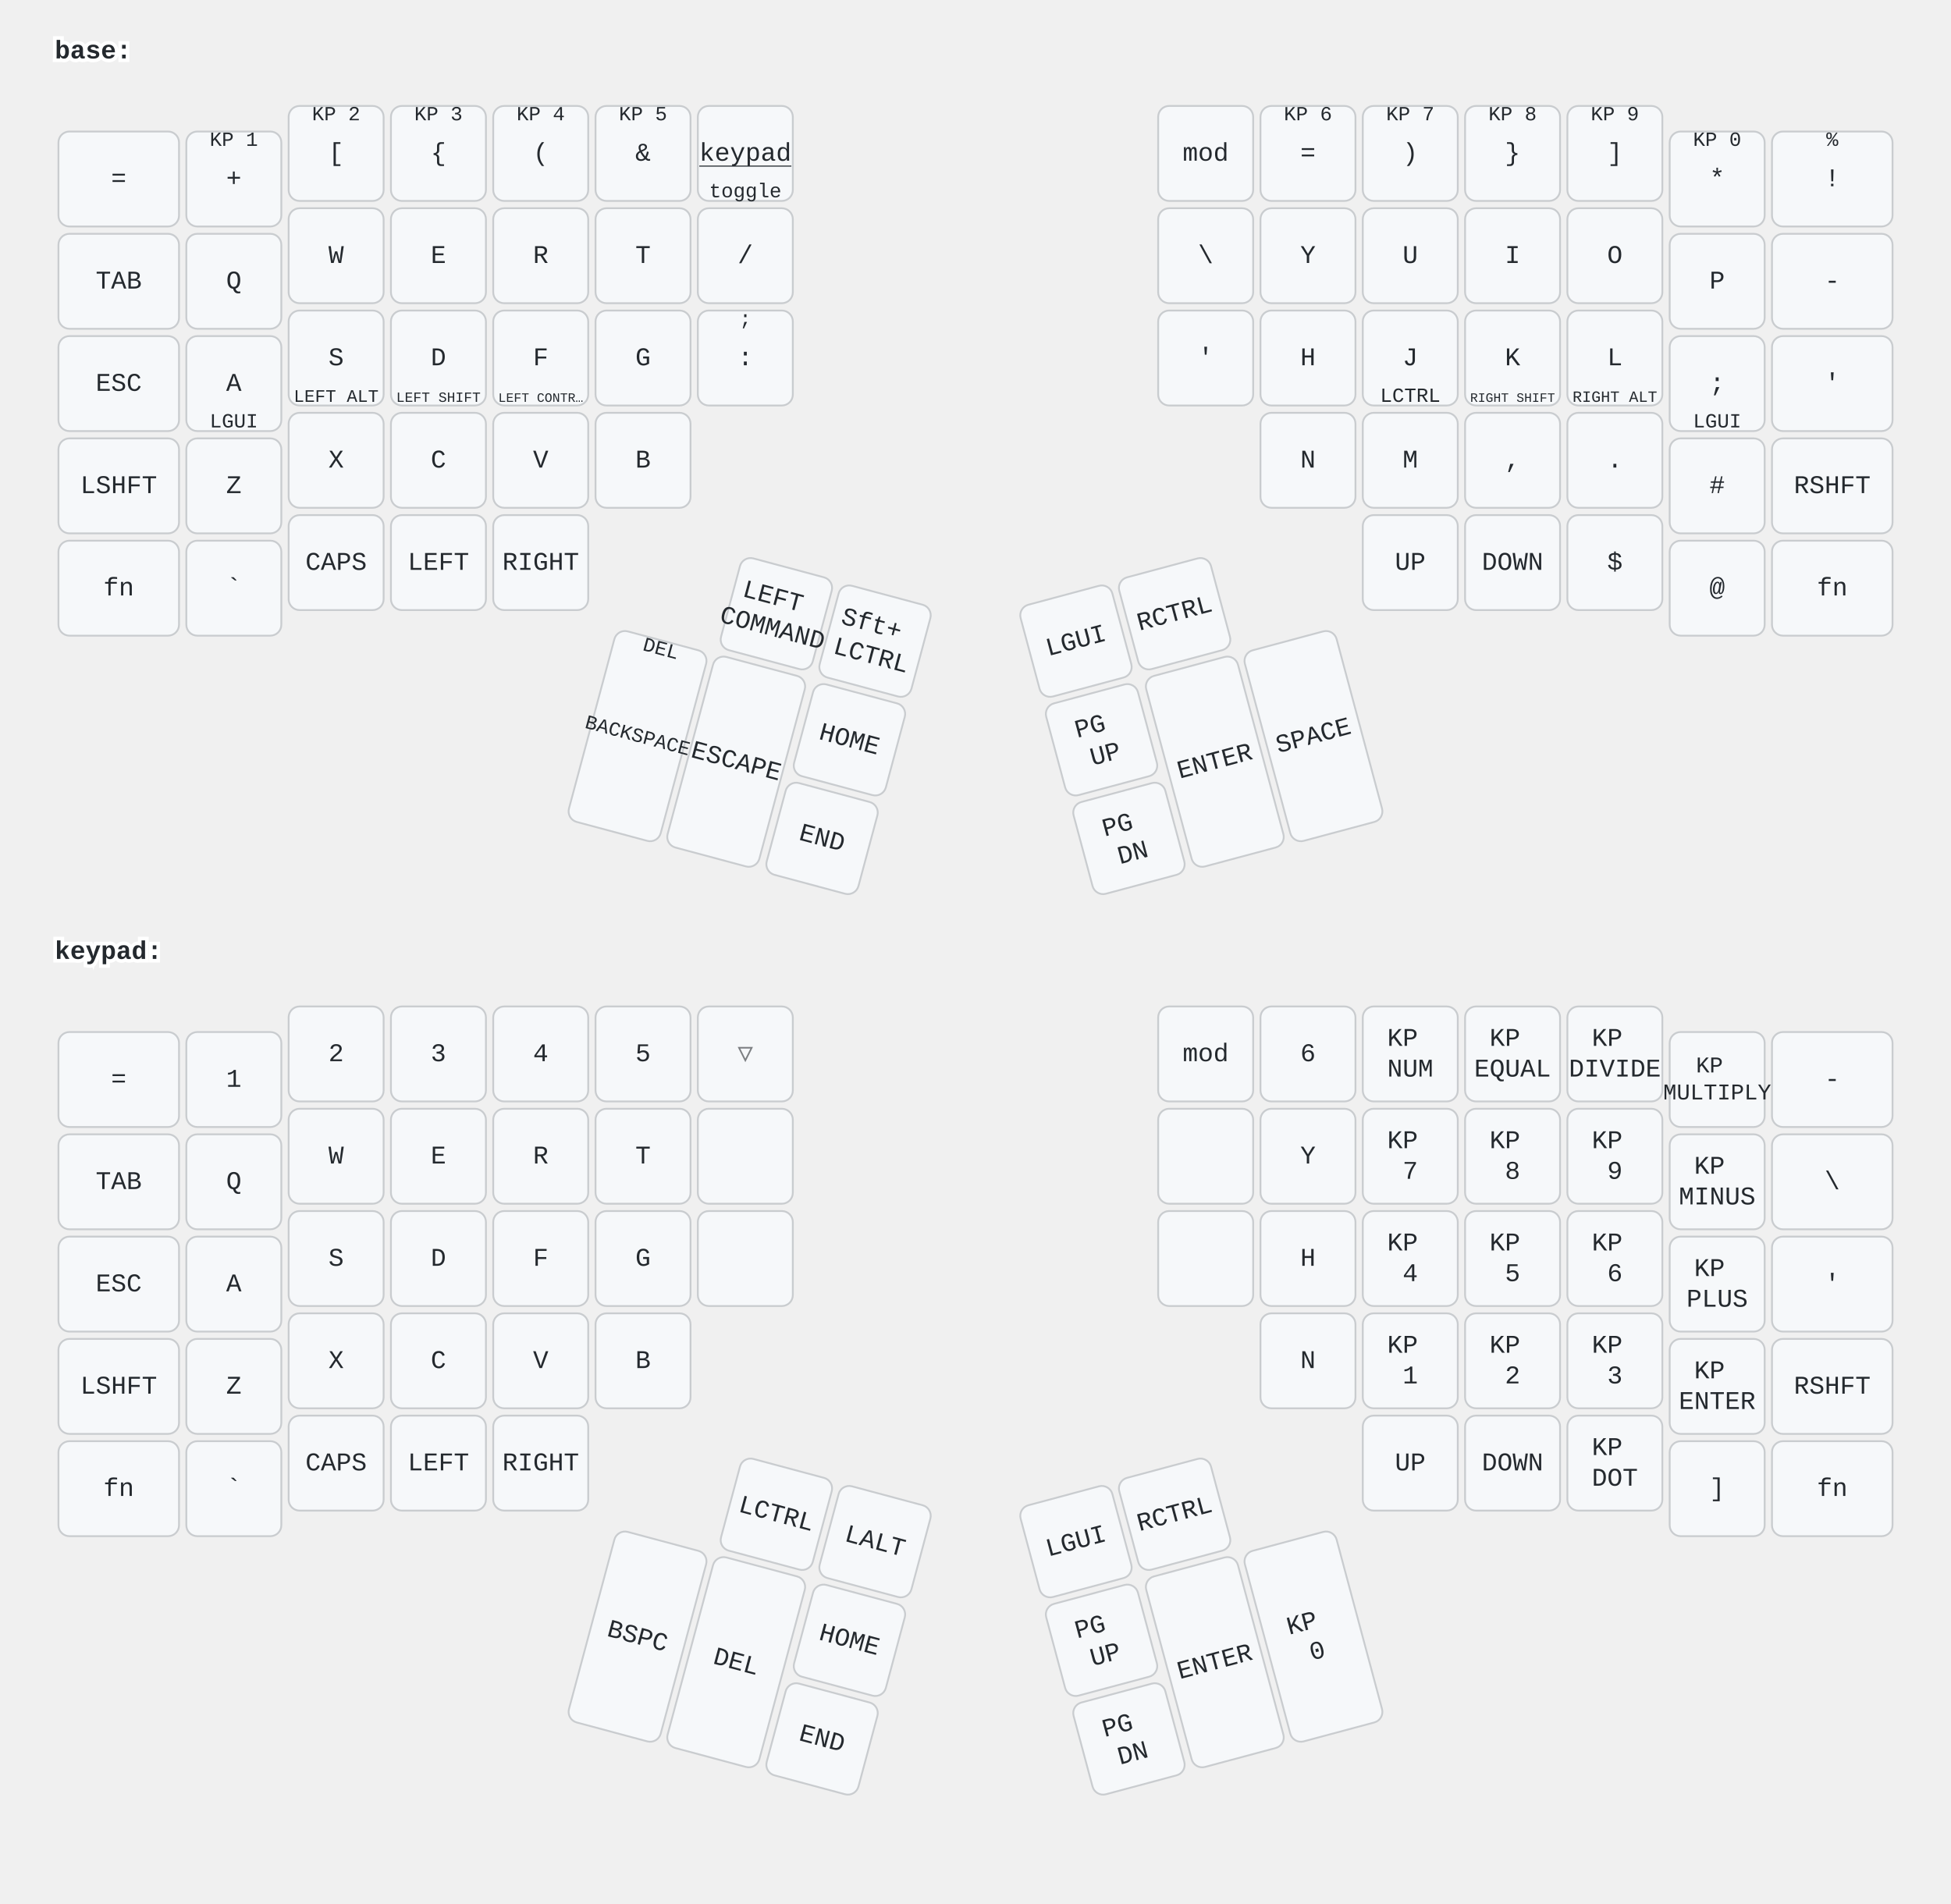
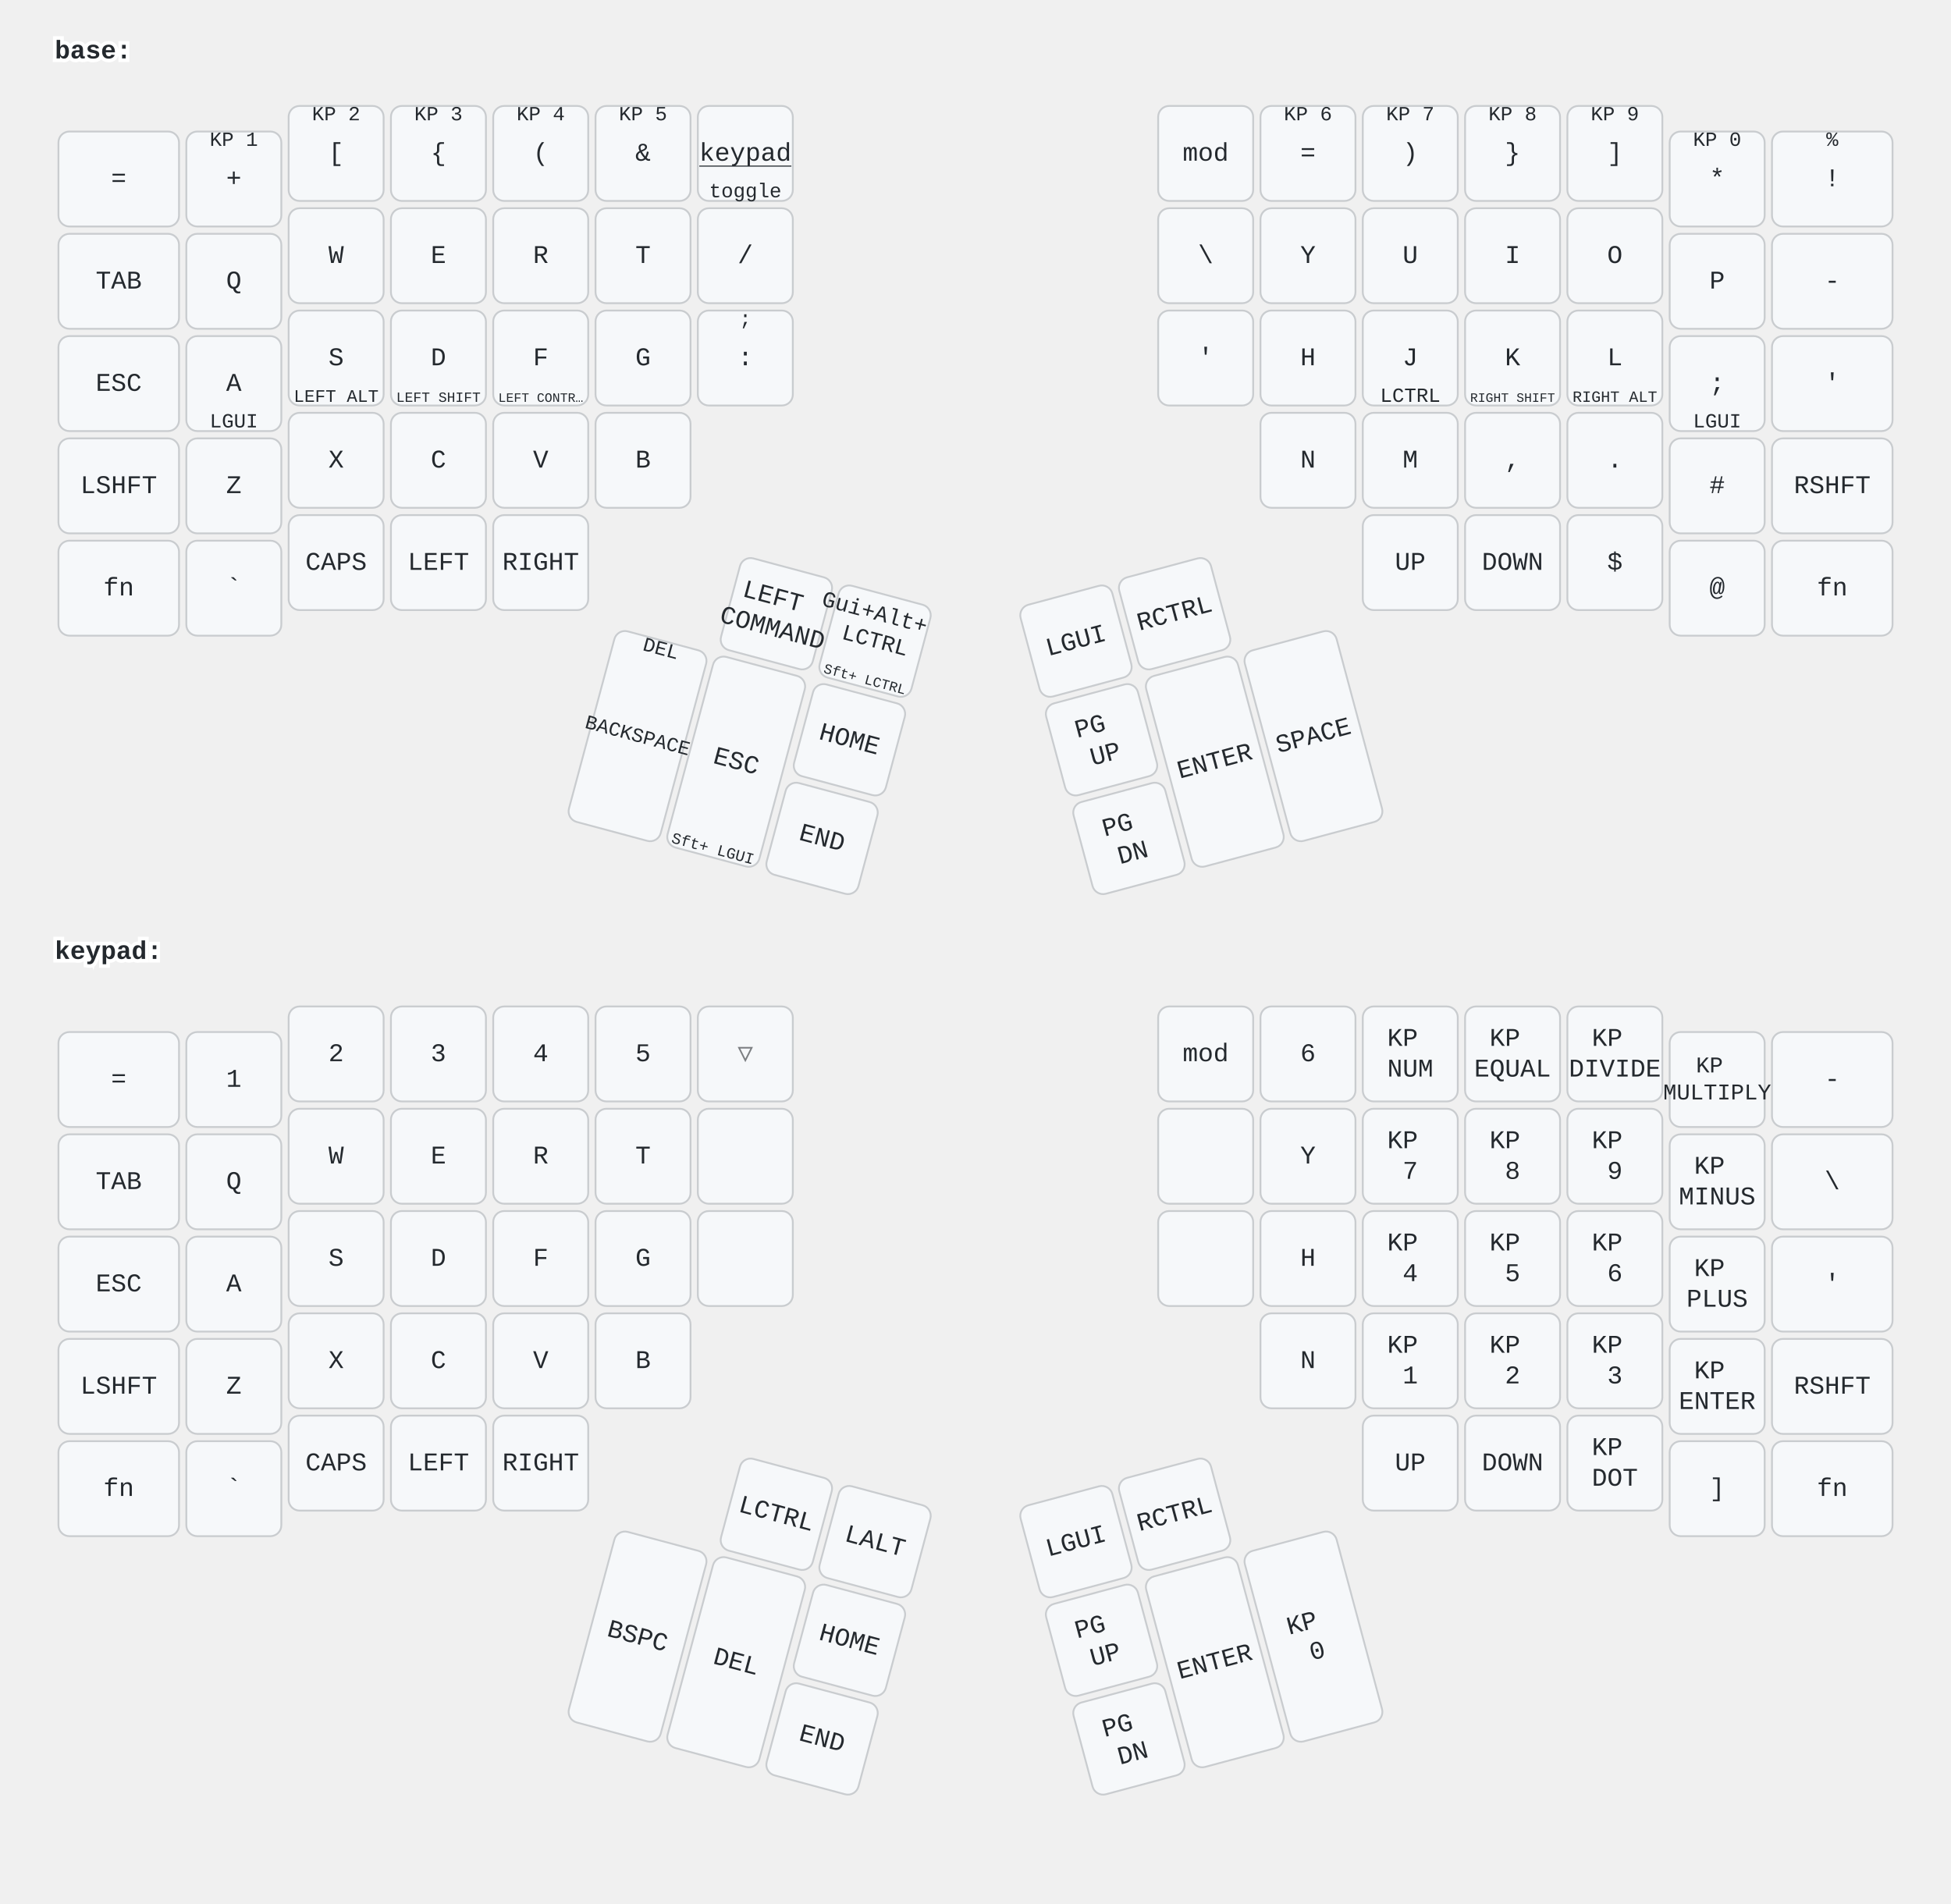
<svg xmlns="http://www.w3.org/2000/svg" width="1068" height="1042" viewBox="0 0 1068 1042" class="keymap">
  <style>/* inherit to force styles through use tags */
svg path {
    fill: inherit;
}

/* font and background color specifications */
svg.keymap {
    font-family: SFMono-Regular,Consolas,Liberation Mono,Menlo,monospace;
    font-size: 14px;
    font-kerning: normal;
    text-rendering: optimizeLegibility;
    fill: #24292e;
}

/* default key styling */
rect.key {
    fill: #f6f8fa;
}

rect.key, rect.combo {
    stroke: #c9cccf;
    stroke-width: 1;
}

/* default key side styling, only used is draw_key_sides is set */
rect.side {
    filter: brightness(90%);
}

/* color accent for combo boxes */
rect.combo, rect.combo-separate {
    fill: #cdf;
}

/* color accent for held keys */
rect.held, rect.combo.held {
    fill: #fdd;
}

/* color accent for ghost (optional) keys */
rect.ghost, rect.combo.ghost {
    stroke-dasharray: 4, 4;
    stroke-width: 2;
}

text {
    text-anchor: middle;
    dominant-baseline: middle;
}

/* styling for layer labels */
text.label {
    font-weight: bold;
    text-anchor: start;
    stroke: white;
    stroke-width: 4;
    paint-order: stroke;
}

/* styling for optional footer */
text.footer {
    text-anchor: end;
    dominant-baseline: auto;
    stroke: white;
    stroke-width: 4;
    paint-order: stroke;
}

/* styling for combo tap, and key hold/shifted label text */
text.combo, text.hold, text.shifted {
    font-size: 11px;
}

text.hold {
    text-anchor: middle;
    dominant-baseline: auto;
}

text.shifted {
    text-anchor: middle;
    dominant-baseline: hanging;
}

text.layer-activator {
    text-decoration: underline;
}

/* styling for hold/shifted label text in combo box */
text.combo.hold, text.combo.shifted {
    font-size: 8px;
}

/* lighter symbol for transparent keys */
text.trans {
    fill: #7b7e81;
}

/* styling for combo dendrons */
path.combo {
    stroke-width: 1;
    stroke: gray;
    fill: none;
}

/* Start Tabler Icons Cleanup */
/* cannot use height/width with glyphs */
.icon-tabler &gt; path {
    fill: inherit;
    stroke: inherit;
    stroke-width: 2;
}
/* hide tabler's default box */
.icon-tabler &gt; path[stroke="none"][fill="none"] {
    visibility: hidden;
}
/* End Tabler Icons Cleanup */
</style>
  <g transform="translate(30, 0)" class="layer-base">
    <text x="0" y="28" class="label" id="base">base:</text>
    <g transform="translate(0, 56)">
      <g transform="translate(35, 42)" class="key keypos-0">
        <rect rx="6" ry="6" x="-33" y="-26" width="66" height="52" class="key" />
        <text x="0" y="0" class="key tap">=</text>
      </g>
      <g transform="translate(98, 42)" class="key keypos-1">
        <rect rx="6" ry="6" x="-26" y="-26" width="52" height="52" class="key" />
        <text x="0" y="0" class="key tap">+</text>
        <text x="0" y="-24" class="key shifted">KP 1</text>
      </g>
      <g transform="translate(154, 28)" class="key keypos-2">
        <rect rx="6" ry="6" x="-26" y="-26" width="52" height="52" class="key" />
        <text x="0" y="0" class="key tap">[</text>
        <text x="0" y="-24" class="key shifted">KP 2</text>
      </g>
      <g transform="translate(210, 28)" class="key keypos-3">
        <rect rx="6" ry="6" x="-26" y="-26" width="52" height="52" class="key" />
        <text x="0" y="0" class="key tap">{</text>
        <text x="0" y="-24" class="key shifted">KP 3</text>
      </g>
      <g transform="translate(266, 28)" class="key keypos-4">
        <rect rx="6" ry="6" x="-26" y="-26" width="52" height="52" class="key" />
        <text x="0" y="0" class="key tap">(</text>
        <text x="0" y="-24" class="key shifted">KP 4</text>
      </g>
      <g transform="translate(322, 28)" class="key keypos-5">
        <rect rx="6" ry="6" x="-26" y="-26" width="52" height="52" class="key" />
        <text x="0" y="0" class="key tap">&amp;</text>
        <text x="0" y="-24" class="key shifted">KP 5</text>
      </g>
      <g transform="translate(378, 28)" class="key keypos-6">
        <rect rx="6" ry="6" x="-26" y="-26" width="52" height="52" class="key" />
        <a href="#keypad">
          <text x="0" y="0" class="key tap layer-activator">keypad</text>
        </a>
        <text x="0" y="24" class="key hold">toggle</text>
      </g>
      <g transform="translate(630, 28)" class="key keypos-7">
        <rect rx="6" ry="6" x="-26" y="-26" width="52" height="52" class="key" />
        <text x="0" y="0" class="key tap">mod</text>
      </g>
      <g transform="translate(686, 28)" class="key keypos-8">
        <rect rx="6" ry="6" x="-26" y="-26" width="52" height="52" class="key" />
        <text x="0" y="0" class="key tap">=</text>
        <text x="0" y="-24" class="key shifted">KP 6</text>
      </g>
      <g transform="translate(742, 28)" class="key keypos-9">
        <rect rx="6" ry="6" x="-26" y="-26" width="52" height="52" class="key" />
        <text x="0" y="0" class="key tap">)</text>
        <text x="0" y="-24" class="key shifted">KP 7</text>
      </g>
      <g transform="translate(798, 28)" class="key keypos-10">
        <rect rx="6" ry="6" x="-26" y="-26" width="52" height="52" class="key" />
        <text x="0" y="0" class="key tap">}</text>
        <text x="0" y="-24" class="key shifted">KP 8</text>
      </g>
      <g transform="translate(854, 28)" class="key keypos-11">
        <rect rx="6" ry="6" x="-26" y="-26" width="52" height="52" class="key" />
        <text x="0" y="0" class="key tap">]</text>
        <text x="0" y="-24" class="key shifted">KP 9</text>
      </g>
      <g transform="translate(910, 42)" class="key keypos-12">
        <rect rx="6" ry="6" x="-26" y="-26" width="52" height="52" class="key" />
        <text x="0" y="0" class="key tap">*</text>
        <text x="0" y="-24" class="key shifted">KP 0</text>
      </g>
      <g transform="translate(973, 42)" class="key keypos-13">
        <rect rx="6" ry="6" x="-33" y="-26" width="66" height="52" class="key" />
        <text x="0" y="0" class="key tap">!</text>
        <text x="0" y="-24" class="key shifted">%</text>
      </g>
      <g transform="translate(35, 98)" class="key keypos-14">
        <rect rx="6" ry="6" x="-33" y="-26" width="66" height="52" class="key" />
        <text x="0" y="0" class="key tap">TAB</text>
      </g>
      <g transform="translate(98, 98)" class="key keypos-15">
        <rect rx="6" ry="6" x="-26" y="-26" width="52" height="52" class="key" />
        <text x="0" y="0" class="key tap">Q</text>
      </g>
      <g transform="translate(154, 84)" class="key keypos-16">
        <rect rx="6" ry="6" x="-26" y="-26" width="52" height="52" class="key" />
        <text x="0" y="0" class="key tap">W</text>
      </g>
      <g transform="translate(210, 84)" class="key keypos-17">
        <rect rx="6" ry="6" x="-26" y="-26" width="52" height="52" class="key" />
        <text x="0" y="0" class="key tap">E</text>
      </g>
      <g transform="translate(266, 84)" class="key keypos-18">
        <rect rx="6" ry="6" x="-26" y="-26" width="52" height="52" class="key" />
        <text x="0" y="0" class="key tap">R</text>
      </g>
      <g transform="translate(322, 84)" class="key keypos-19">
        <rect rx="6" ry="6" x="-26" y="-26" width="52" height="52" class="key" />
        <text x="0" y="0" class="key tap">T</text>
      </g>
      <g transform="translate(378, 84)" class="key keypos-20">
        <rect rx="6" ry="6" x="-26" y="-26" width="52" height="52" class="key" />
        <text x="0" y="0" class="key tap">/</text>
      </g>
      <g transform="translate(630, 84)" class="key keypos-21">
        <rect rx="6" ry="6" x="-26" y="-26" width="52" height="52" class="key" />
        <text x="0" y="0" class="key tap">\</text>
      </g>
      <g transform="translate(686, 84)" class="key keypos-22">
        <rect rx="6" ry="6" x="-26" y="-26" width="52" height="52" class="key" />
        <text x="0" y="0" class="key tap">Y</text>
      </g>
      <g transform="translate(742, 84)" class="key keypos-23">
        <rect rx="6" ry="6" x="-26" y="-26" width="52" height="52" class="key" />
        <text x="0" y="0" class="key tap">U</text>
      </g>
      <g transform="translate(798, 84)" class="key keypos-24">
        <rect rx="6" ry="6" x="-26" y="-26" width="52" height="52" class="key" />
        <text x="0" y="0" class="key tap">I</text>
      </g>
      <g transform="translate(854, 84)" class="key keypos-25">
        <rect rx="6" ry="6" x="-26" y="-26" width="52" height="52" class="key" />
        <text x="0" y="0" class="key tap">O</text>
      </g>
      <g transform="translate(910, 98)" class="key keypos-26">
        <rect rx="6" ry="6" x="-26" y="-26" width="52" height="52" class="key" />
        <text x="0" y="0" class="key tap">P</text>
      </g>
      <g transform="translate(973, 98)" class="key keypos-27">
        <rect rx="6" ry="6" x="-33" y="-26" width="66" height="52" class="key" />
        <text x="0" y="0" class="key tap">-</text>
      </g>
      <g transform="translate(35, 154)" class="key keypos-28">
        <rect rx="6" ry="6" x="-33" y="-26" width="66" height="52" class="key" />
        <text x="0" y="0" class="key tap">ESC</text>
      </g>
      <g transform="translate(98, 154)" class="key keypos-29">
        <rect rx="6" ry="6" x="-26" y="-26" width="52" height="52" class="key" />
        <text x="0" y="0" class="key tap">A</text>
        <text x="0" y="24" class="key hold">LGUI</text>
      </g>
      <g transform="translate(154, 140)" class="key keypos-30">
        <rect rx="6" ry="6" x="-26" y="-26" width="52" height="52" class="key" />
        <text x="0" y="0" class="key tap">S</text>
        <text x="0" y="24" class="key hold">
          <tspan style="font-size: 88%">LEFT ALT</tspan>
        </text>
      </g>
      <g transform="translate(210, 140)" class="key keypos-31">
        <rect rx="6" ry="6" x="-26" y="-26" width="52" height="52" class="key" />
        <text x="0" y="0" class="key tap">D</text>
        <text x="0" y="24" class="key hold">
          <tspan style="font-size: 70%">LEFT SHIFT</tspan>
        </text>
      </g>
      <g transform="translate(266, 140)" class="key keypos-32">
        <rect rx="6" ry="6" x="-26" y="-26" width="52" height="52" class="key" />
        <text x="0" y="0" class="key tap">F</text>
        <text x="0" y="24" class="key hold">
          <tspan style="font-size: 64%">LEFT CONTR…</tspan>
        </text>
      </g>
      <g transform="translate(322, 140)" class="key keypos-33">
        <rect rx="6" ry="6" x="-26" y="-26" width="52" height="52" class="key" />
        <text x="0" y="0" class="key tap">G</text>
      </g>
      <g transform="translate(378, 140)" class="key keypos-34">
        <rect rx="6" ry="6" x="-26" y="-26" width="52" height="52" class="key" />
        <text x="0" y="0" class="key tap">:</text>
        <text x="0" y="-24" class="key shifted">;</text>
      </g>
      <g transform="translate(395, 280) rotate(15.0)" class="key keypos-35">
        <rect rx="6" ry="6" x="-26" y="-26" width="52" height="52" class="key" />
        <text x="0" y="0" class="key tap">
          <tspan x="0" dy="-0.6em">LEFT</tspan>
          <tspan x="0" dy="1.2em">COMMAND</tspan>
        </text>
      </g>
      <g transform="translate(449, 295) rotate(15.0)" class="key keypos-36">
        <rect rx="6" ry="6" x="-26" y="-26" width="52" height="52" class="key" />
        <text x="0" y="0" class="key tap">
-           <tspan x="0" dy="-0.6em">Sft+</tspan>
-           <tspan x="0" dy="1.2em">LCTRL</tspan>
+           <tspan x="0" dy="-1.2em" style="font-size: 88%">Gui+Alt+</tspan>
+           <tspan x="0" dy="1.2em" style="font-size: 88%">LCTRL</tspan>
+         </text>
+         <text x="0" y="24" class="key hold">
+           <tspan style="font-size: 70%">Sft+ LCTRL</tspan>
        </text>
      </g>
      <g transform="translate(559, 295) rotate(-15.0)" class="key keypos-37">
        <rect rx="6" ry="6" x="-26" y="-26" width="52" height="52" class="key" />
        <text x="0" y="0" class="key tap">LGUI</text>
      </g>
      <g transform="translate(613, 280) rotate(-15.0)" class="key keypos-38">
        <rect rx="6" ry="6" x="-26" y="-26" width="52" height="52" class="key" />
        <text x="0" y="0" class="key tap">RCTRL</text>
      </g>
      <g transform="translate(630, 140)" class="key keypos-39">
        <rect rx="6" ry="6" x="-26" y="-26" width="52" height="52" class="key" />
        <text x="0" y="0" class="key tap">'</text>
      </g>
      <g transform="translate(686, 140)" class="key keypos-40">
        <rect rx="6" ry="6" x="-26" y="-26" width="52" height="52" class="key" />
        <text x="0" y="0" class="key tap">H</text>
      </g>
      <g transform="translate(742, 140)" class="key keypos-41">
        <rect rx="6" ry="6" x="-26" y="-26" width="52" height="52" class="key" />
        <text x="0" y="0" class="key tap">J</text>
        <text x="0" y="24" class="key hold">LCTRL</text>
      </g>
      <g transform="translate(798, 140)" class="key keypos-42">
        <rect rx="6" ry="6" x="-26" y="-26" width="52" height="52" class="key" />
        <text x="0" y="0" class="key tap">K</text>
        <text x="0" y="24" class="key hold">
          <tspan style="font-size: 64%">RIGHT SHIFT</tspan>
        </text>
      </g>
      <g transform="translate(854, 140)" class="key keypos-43">
        <rect rx="6" ry="6" x="-26" y="-26" width="52" height="52" class="key" />
        <text x="0" y="0" class="key tap">L</text>
        <text x="0" y="24" class="key hold">
          <tspan style="font-size: 78%">RIGHT ALT</tspan>
        </text>
      </g>
      <g transform="translate(910, 154)" class="key keypos-44">
        <rect rx="6" ry="6" x="-26" y="-26" width="52" height="52" class="key" />
        <text x="0" y="0" class="key tap">;</text>
        <text x="0" y="24" class="key hold">LGUI</text>
      </g>
      <g transform="translate(973, 154)" class="key keypos-45">
        <rect rx="6" ry="6" x="-33" y="-26" width="66" height="52" class="key" />
        <text x="0" y="0" class="key tap">'</text>
      </g>
      <g transform="translate(35, 210)" class="key keypos-46">
        <rect rx="6" ry="6" x="-33" y="-26" width="66" height="52" class="key" />
        <text x="0" y="0" class="key tap">LSHFT</text>
      </g>
      <g transform="translate(98, 210)" class="key keypos-47">
        <rect rx="6" ry="6" x="-26" y="-26" width="52" height="52" class="key" />
        <text x="0" y="0" class="key tap">Z</text>
      </g>
      <g transform="translate(154, 196)" class="key keypos-48">
        <rect rx="6" ry="6" x="-26" y="-26" width="52" height="52" class="key" />
        <text x="0" y="0" class="key tap">X</text>
      </g>
      <g transform="translate(210, 196)" class="key keypos-49">
        <rect rx="6" ry="6" x="-26" y="-26" width="52" height="52" class="key" />
        <text x="0" y="0" class="key tap">C</text>
      </g>
      <g transform="translate(266, 196)" class="key keypos-50">
        <rect rx="6" ry="6" x="-26" y="-26" width="52" height="52" class="key" />
        <text x="0" y="0" class="key tap">V</text>
      </g>
      <g transform="translate(322, 196)" class="key keypos-51">
        <rect rx="6" ry="6" x="-26" y="-26" width="52" height="52" class="key" />
        <text x="0" y="0" class="key tap">B</text>
      </g>
      <g transform="translate(435, 349) rotate(15.0)" class="key keypos-52">
        <rect rx="6" ry="6" x="-26" y="-26" width="52" height="52" class="key" />
        <text x="0" y="0" class="key tap">HOME</text>
      </g>
      <g transform="translate(573, 349) rotate(-15.0)" class="key keypos-53">
        <rect rx="6" ry="6" x="-26" y="-26" width="52" height="52" class="key" />
        <text x="0" y="0" class="key tap">
          <tspan x="0" dy="-0.6em">PG</tspan>
          <tspan x="0" dy="1.2em">UP</tspan>
        </text>
      </g>
      <g transform="translate(686, 196)" class="key keypos-54">
        <rect rx="6" ry="6" x="-26" y="-26" width="52" height="52" class="key" />
        <text x="0" y="0" class="key tap">N</text>
      </g>
      <g transform="translate(742, 196)" class="key keypos-55">
        <rect rx="6" ry="6" x="-26" y="-26" width="52" height="52" class="key" />
        <text x="0" y="0" class="key tap">M</text>
      </g>
      <g transform="translate(798, 196)" class="key keypos-56">
        <rect rx="6" ry="6" x="-26" y="-26" width="52" height="52" class="key" />
        <text x="0" y="0" class="key tap">,</text>
      </g>
      <g transform="translate(854, 196)" class="key keypos-57">
        <rect rx="6" ry="6" x="-26" y="-26" width="52" height="52" class="key" />
        <text x="0" y="0" class="key tap">.</text>
      </g>
      <g transform="translate(910, 210)" class="key keypos-58">
        <rect rx="6" ry="6" x="-26" y="-26" width="52" height="52" class="key" />
        <text x="0" y="0" class="key tap">#</text>
      </g>
      <g transform="translate(973, 210)" class="key keypos-59">
        <rect rx="6" ry="6" x="-33" y="-26" width="66" height="52" class="key" />
        <text x="0" y="0" class="key tap">RSHFT</text>
      </g>
      <g transform="translate(35, 266)" class="key keypos-60">
        <rect rx="6" ry="6" x="-33" y="-26" width="66" height="52" class="key" />
        <text x="0" y="0" class="key tap">fn</text>
      </g>
      <g transform="translate(98, 266)" class="key keypos-61">
        <rect rx="6" ry="6" x="-26" y="-26" width="52" height="52" class="key" />
        <text x="0" y="0" class="key tap">`</text>
      </g>
      <g transform="translate(154, 252)" class="key keypos-62">
        <rect rx="6" ry="6" x="-26" y="-26" width="52" height="52" class="key" />
        <text x="0" y="0" class="key tap">CAPS</text>
      </g>
      <g transform="translate(210, 252)" class="key keypos-63">
        <rect rx="6" ry="6" x="-26" y="-26" width="52" height="52" class="key" />
        <text x="0" y="0" class="key tap">LEFT</text>
      </g>
      <g transform="translate(266, 252)" class="key keypos-64">
        <rect rx="6" ry="6" x="-26" y="-26" width="52" height="52" class="key" />
        <text x="0" y="0" class="key tap">RIGHT</text>
      </g>
      <g transform="translate(319, 347) rotate(15.0)" class="key keypos-65">
        <rect rx="6" ry="6" x="-26" y="-54" width="52" height="108" class="key" />
        <text x="0" y="0" class="key tap">
          <tspan style="font-size: 78%">BACKSPACE</tspan>
        </text>
        <text x="0" y="-52" class="key shifted">DEL</text>
      </g>
      <g transform="translate(373, 361) rotate(15.0)" class="key keypos-66">
        <rect rx="6" ry="6" x="-26" y="-54" width="52" height="108" class="key" />
-         <text x="0" y="0" class="key tap">ESCAPE</text>
+         <text x="0" y="0" class="key tap">ESC</text>
+         <text x="0" y="52" class="key hold">
+           <tspan style="font-size: 78%">Sft+ LGUI</tspan>
+         </text>
      </g>
      <g transform="translate(420, 403) rotate(15.0)" class="key keypos-67">
        <rect rx="6" ry="6" x="-26" y="-26" width="52" height="52" class="key" />
        <text x="0" y="0" class="key tap">END</text>
      </g>
      <g transform="translate(588, 403) rotate(-15.0)" class="key keypos-68">
        <rect rx="6" ry="6" x="-26" y="-26" width="52" height="52" class="key" />
        <text x="0" y="0" class="key tap">
          <tspan x="0" dy="-0.6em">PG</tspan>
          <tspan x="0" dy="1.2em">DN</tspan>
        </text>
      </g>
      <g transform="translate(635, 361) rotate(-15.0)" class="key keypos-69">
        <rect rx="6" ry="6" x="-26" y="-54" width="52" height="108" class="key" />
        <text x="0" y="0" class="key tap">ENTER</text>
      </g>
      <g transform="translate(689, 347) rotate(-15.0)" class="key keypos-70">
        <rect rx="6" ry="6" x="-26" y="-54" width="52" height="108" class="key" />
        <text x="0" y="0" class="key tap">SPACE</text>
      </g>
      <g transform="translate(742, 252)" class="key keypos-71">
        <rect rx="6" ry="6" x="-26" y="-26" width="52" height="52" class="key" />
        <text x="0" y="0" class="key tap">UP</text>
      </g>
      <g transform="translate(798, 252)" class="key keypos-72">
        <rect rx="6" ry="6" x="-26" y="-26" width="52" height="52" class="key" />
        <text x="0" y="0" class="key tap">DOWN</text>
      </g>
      <g transform="translate(854, 252)" class="key keypos-73">
        <rect rx="6" ry="6" x="-26" y="-26" width="52" height="52" class="key" />
        <text x="0" y="0" class="key tap">$</text>
      </g>
      <g transform="translate(910, 266)" class="key keypos-74">
        <rect rx="6" ry="6" x="-26" y="-26" width="52" height="52" class="key" />
        <text x="0" y="0" class="key tap">@</text>
      </g>
      <g transform="translate(973, 266)" class="key keypos-75">
        <rect rx="6" ry="6" x="-33" y="-26" width="66" height="52" class="key" />
        <text x="0" y="0" class="key tap">fn</text>
      </g>
    </g>
  </g>
  <g transform="translate(30, 493)" class="layer-keypad">
    <text x="0" y="28" class="label" id="keypad">keypad:</text>
    <g transform="translate(0, 56)">
      <g transform="translate(35, 42)" class="key keypos-0">
        <rect rx="6" ry="6" x="-33" y="-26" width="66" height="52" class="key" />
        <text x="0" y="0" class="key tap">=</text>
      </g>
      <g transform="translate(98, 42)" class="key keypos-1">
        <rect rx="6" ry="6" x="-26" y="-26" width="52" height="52" class="key" />
        <text x="0" y="0" class="key tap">1</text>
      </g>
      <g transform="translate(154, 28)" class="key keypos-2">
        <rect rx="6" ry="6" x="-26" y="-26" width="52" height="52" class="key" />
        <text x="0" y="0" class="key tap">2</text>
      </g>
      <g transform="translate(210, 28)" class="key keypos-3">
        <rect rx="6" ry="6" x="-26" y="-26" width="52" height="52" class="key" />
        <text x="0" y="0" class="key tap">3</text>
      </g>
      <g transform="translate(266, 28)" class="key keypos-4">
        <rect rx="6" ry="6" x="-26" y="-26" width="52" height="52" class="key" />
        <text x="0" y="0" class="key tap">4</text>
      </g>
      <g transform="translate(322, 28)" class="key keypos-5">
        <rect rx="6" ry="6" x="-26" y="-26" width="52" height="52" class="key" />
        <text x="0" y="0" class="key tap">5</text>
      </g>
      <g transform="translate(378, 28)" class="key trans keypos-6">
        <rect rx="6" ry="6" x="-26" y="-26" width="52" height="52" class="key trans" />
        <text x="0" y="0" class="key trans tap">▽</text>
      </g>
      <g transform="translate(630, 28)" class="key keypos-7">
        <rect rx="6" ry="6" x="-26" y="-26" width="52" height="52" class="key" />
        <text x="0" y="0" class="key tap">mod</text>
      </g>
      <g transform="translate(686, 28)" class="key keypos-8">
        <rect rx="6" ry="6" x="-26" y="-26" width="52" height="52" class="key" />
        <text x="0" y="0" class="key tap">6</text>
      </g>
      <g transform="translate(742, 28)" class="key keypos-9">
        <rect rx="6" ry="6" x="-26" y="-26" width="52" height="52" class="key" />
        <text x="0" y="0" class="key tap">
          <tspan x="0" dy="-0.6em">KP</tspan>
          <tspan x="0" dy="1.2em">NUM</tspan>
        </text>
      </g>
      <g transform="translate(798, 28)" class="key keypos-10">
        <rect rx="6" ry="6" x="-26" y="-26" width="52" height="52" class="key" />
        <text x="0" y="0" class="key tap">
          <tspan x="0" dy="-0.6em">KP</tspan>
          <tspan x="0" dy="1.2em">EQUAL</tspan>
        </text>
      </g>
      <g transform="translate(854, 28)" class="key keypos-11">
        <rect rx="6" ry="6" x="-26" y="-26" width="52" height="52" class="key" />
        <text x="0" y="0" class="key tap">
          <tspan x="0" dy="-0.6em">KP</tspan>
          <tspan x="0" dy="1.2em">DIVIDE</tspan>
        </text>
      </g>
      <g transform="translate(910, 42)" class="key keypos-12">
        <rect rx="6" ry="6" x="-26" y="-26" width="52" height="52" class="key" />
        <text x="0" y="0" class="key tap">
          <tspan x="0" dy="-0.6em" style="font-size: 88%">KP</tspan>
          <tspan x="0" dy="1.2em" style="font-size: 88%">MULTIPLY</tspan>
        </text>
      </g>
      <g transform="translate(973, 42)" class="key keypos-13">
        <rect rx="6" ry="6" x="-33" y="-26" width="66" height="52" class="key" />
        <text x="0" y="0" class="key tap">-</text>
      </g>
      <g transform="translate(35, 98)" class="key keypos-14">
        <rect rx="6" ry="6" x="-33" y="-26" width="66" height="52" class="key" />
        <text x="0" y="0" class="key tap">TAB</text>
      </g>
      <g transform="translate(98, 98)" class="key keypos-15">
        <rect rx="6" ry="6" x="-26" y="-26" width="52" height="52" class="key" />
        <text x="0" y="0" class="key tap">Q</text>
      </g>
      <g transform="translate(154, 84)" class="key keypos-16">
        <rect rx="6" ry="6" x="-26" y="-26" width="52" height="52" class="key" />
        <text x="0" y="0" class="key tap">W</text>
      </g>
      <g transform="translate(210, 84)" class="key keypos-17">
        <rect rx="6" ry="6" x="-26" y="-26" width="52" height="52" class="key" />
        <text x="0" y="0" class="key tap">E</text>
      </g>
      <g transform="translate(266, 84)" class="key keypos-18">
        <rect rx="6" ry="6" x="-26" y="-26" width="52" height="52" class="key" />
        <text x="0" y="0" class="key tap">R</text>
      </g>
      <g transform="translate(322, 84)" class="key keypos-19">
        <rect rx="6" ry="6" x="-26" y="-26" width="52" height="52" class="key" />
        <text x="0" y="0" class="key tap">T</text>
      </g>
      <g transform="translate(378, 84)" class="key keypos-20">
        <rect rx="6" ry="6" x="-26" y="-26" width="52" height="52" class="key" />
      </g>
      <g transform="translate(630, 84)" class="key keypos-21">
        <rect rx="6" ry="6" x="-26" y="-26" width="52" height="52" class="key" />
      </g>
      <g transform="translate(686, 84)" class="key keypos-22">
        <rect rx="6" ry="6" x="-26" y="-26" width="52" height="52" class="key" />
        <text x="0" y="0" class="key tap">Y</text>
      </g>
      <g transform="translate(742, 84)" class="key keypos-23">
        <rect rx="6" ry="6" x="-26" y="-26" width="52" height="52" class="key" />
        <text x="0" y="0" class="key tap">
          <tspan x="0" dy="-0.6em">KP</tspan>
          <tspan x="0" dy="1.2em">7</tspan>
        </text>
      </g>
      <g transform="translate(798, 84)" class="key keypos-24">
        <rect rx="6" ry="6" x="-26" y="-26" width="52" height="52" class="key" />
        <text x="0" y="0" class="key tap">
          <tspan x="0" dy="-0.6em">KP</tspan>
          <tspan x="0" dy="1.2em">8</tspan>
        </text>
      </g>
      <g transform="translate(854, 84)" class="key keypos-25">
        <rect rx="6" ry="6" x="-26" y="-26" width="52" height="52" class="key" />
        <text x="0" y="0" class="key tap">
          <tspan x="0" dy="-0.6em">KP</tspan>
          <tspan x="0" dy="1.2em">9</tspan>
        </text>
      </g>
      <g transform="translate(910, 98)" class="key keypos-26">
        <rect rx="6" ry="6" x="-26" y="-26" width="52" height="52" class="key" />
        <text x="0" y="0" class="key tap">
          <tspan x="0" dy="-0.6em">KP</tspan>
          <tspan x="0" dy="1.2em">MINUS</tspan>
        </text>
      </g>
      <g transform="translate(973, 98)" class="key keypos-27">
        <rect rx="6" ry="6" x="-33" y="-26" width="66" height="52" class="key" />
        <text x="0" y="0" class="key tap">\</text>
      </g>
      <g transform="translate(35, 154)" class="key keypos-28">
        <rect rx="6" ry="6" x="-33" y="-26" width="66" height="52" class="key" />
        <text x="0" y="0" class="key tap">ESC</text>
      </g>
      <g transform="translate(98, 154)" class="key keypos-29">
        <rect rx="6" ry="6" x="-26" y="-26" width="52" height="52" class="key" />
        <text x="0" y="0" class="key tap">A</text>
      </g>
      <g transform="translate(154, 140)" class="key keypos-30">
        <rect rx="6" ry="6" x="-26" y="-26" width="52" height="52" class="key" />
        <text x="0" y="0" class="key tap">S</text>
      </g>
      <g transform="translate(210, 140)" class="key keypos-31">
        <rect rx="6" ry="6" x="-26" y="-26" width="52" height="52" class="key" />
        <text x="0" y="0" class="key tap">D</text>
      </g>
      <g transform="translate(266, 140)" class="key keypos-32">
        <rect rx="6" ry="6" x="-26" y="-26" width="52" height="52" class="key" />
        <text x="0" y="0" class="key tap">F</text>
      </g>
      <g transform="translate(322, 140)" class="key keypos-33">
        <rect rx="6" ry="6" x="-26" y="-26" width="52" height="52" class="key" />
        <text x="0" y="0" class="key tap">G</text>
      </g>
      <g transform="translate(378, 140)" class="key keypos-34">
        <rect rx="6" ry="6" x="-26" y="-26" width="52" height="52" class="key" />
      </g>
      <g transform="translate(395, 280) rotate(15.0)" class="key keypos-35">
        <rect rx="6" ry="6" x="-26" y="-26" width="52" height="52" class="key" />
        <text x="0" y="0" class="key tap">LCTRL</text>
      </g>
      <g transform="translate(449, 295) rotate(15.0)" class="key keypos-36">
        <rect rx="6" ry="6" x="-26" y="-26" width="52" height="52" class="key" />
        <text x="0" y="0" class="key tap">LALT</text>
      </g>
      <g transform="translate(559, 295) rotate(-15.0)" class="key keypos-37">
        <rect rx="6" ry="6" x="-26" y="-26" width="52" height="52" class="key" />
        <text x="0" y="0" class="key tap">LGUI</text>
      </g>
      <g transform="translate(613, 280) rotate(-15.0)" class="key keypos-38">
        <rect rx="6" ry="6" x="-26" y="-26" width="52" height="52" class="key" />
        <text x="0" y="0" class="key tap">RCTRL</text>
      </g>
      <g transform="translate(630, 140)" class="key keypos-39">
        <rect rx="6" ry="6" x="-26" y="-26" width="52" height="52" class="key" />
      </g>
      <g transform="translate(686, 140)" class="key keypos-40">
        <rect rx="6" ry="6" x="-26" y="-26" width="52" height="52" class="key" />
        <text x="0" y="0" class="key tap">H</text>
      </g>
      <g transform="translate(742, 140)" class="key keypos-41">
        <rect rx="6" ry="6" x="-26" y="-26" width="52" height="52" class="key" />
        <text x="0" y="0" class="key tap">
          <tspan x="0" dy="-0.6em">KP</tspan>
          <tspan x="0" dy="1.2em">4</tspan>
        </text>
      </g>
      <g transform="translate(798, 140)" class="key keypos-42">
        <rect rx="6" ry="6" x="-26" y="-26" width="52" height="52" class="key" />
        <text x="0" y="0" class="key tap">
          <tspan x="0" dy="-0.6em">KP</tspan>
          <tspan x="0" dy="1.2em">5</tspan>
        </text>
      </g>
      <g transform="translate(854, 140)" class="key keypos-43">
        <rect rx="6" ry="6" x="-26" y="-26" width="52" height="52" class="key" />
        <text x="0" y="0" class="key tap">
          <tspan x="0" dy="-0.6em">KP</tspan>
          <tspan x="0" dy="1.2em">6</tspan>
        </text>
      </g>
      <g transform="translate(910, 154)" class="key keypos-44">
        <rect rx="6" ry="6" x="-26" y="-26" width="52" height="52" class="key" />
        <text x="0" y="0" class="key tap">
          <tspan x="0" dy="-0.6em">KP</tspan>
          <tspan x="0" dy="1.2em">PLUS</tspan>
        </text>
      </g>
      <g transform="translate(973, 154)" class="key keypos-45">
        <rect rx="6" ry="6" x="-33" y="-26" width="66" height="52" class="key" />
        <text x="0" y="0" class="key tap">'</text>
      </g>
      <g transform="translate(35, 210)" class="key keypos-46">
        <rect rx="6" ry="6" x="-33" y="-26" width="66" height="52" class="key" />
        <text x="0" y="0" class="key tap">LSHFT</text>
      </g>
      <g transform="translate(98, 210)" class="key keypos-47">
        <rect rx="6" ry="6" x="-26" y="-26" width="52" height="52" class="key" />
        <text x="0" y="0" class="key tap">Z</text>
      </g>
      <g transform="translate(154, 196)" class="key keypos-48">
        <rect rx="6" ry="6" x="-26" y="-26" width="52" height="52" class="key" />
        <text x="0" y="0" class="key tap">X</text>
      </g>
      <g transform="translate(210, 196)" class="key keypos-49">
        <rect rx="6" ry="6" x="-26" y="-26" width="52" height="52" class="key" />
        <text x="0" y="0" class="key tap">C</text>
      </g>
      <g transform="translate(266, 196)" class="key keypos-50">
        <rect rx="6" ry="6" x="-26" y="-26" width="52" height="52" class="key" />
        <text x="0" y="0" class="key tap">V</text>
      </g>
      <g transform="translate(322, 196)" class="key keypos-51">
        <rect rx="6" ry="6" x="-26" y="-26" width="52" height="52" class="key" />
        <text x="0" y="0" class="key tap">B</text>
      </g>
      <g transform="translate(435, 349) rotate(15.0)" class="key keypos-52">
        <rect rx="6" ry="6" x="-26" y="-26" width="52" height="52" class="key" />
        <text x="0" y="0" class="key tap">HOME</text>
      </g>
      <g transform="translate(573, 349) rotate(-15.0)" class="key keypos-53">
        <rect rx="6" ry="6" x="-26" y="-26" width="52" height="52" class="key" />
        <text x="0" y="0" class="key tap">
          <tspan x="0" dy="-0.6em">PG</tspan>
          <tspan x="0" dy="1.2em">UP</tspan>
        </text>
      </g>
      <g transform="translate(686, 196)" class="key keypos-54">
        <rect rx="6" ry="6" x="-26" y="-26" width="52" height="52" class="key" />
        <text x="0" y="0" class="key tap">N</text>
      </g>
      <g transform="translate(742, 196)" class="key keypos-55">
        <rect rx="6" ry="6" x="-26" y="-26" width="52" height="52" class="key" />
        <text x="0" y="0" class="key tap">
          <tspan x="0" dy="-0.6em">KP</tspan>
          <tspan x="0" dy="1.2em">1</tspan>
        </text>
      </g>
      <g transform="translate(798, 196)" class="key keypos-56">
        <rect rx="6" ry="6" x="-26" y="-26" width="52" height="52" class="key" />
        <text x="0" y="0" class="key tap">
          <tspan x="0" dy="-0.6em">KP</tspan>
          <tspan x="0" dy="1.2em">2</tspan>
        </text>
      </g>
      <g transform="translate(854, 196)" class="key keypos-57">
        <rect rx="6" ry="6" x="-26" y="-26" width="52" height="52" class="key" />
        <text x="0" y="0" class="key tap">
          <tspan x="0" dy="-0.6em">KP</tspan>
          <tspan x="0" dy="1.2em">3</tspan>
        </text>
      </g>
      <g transform="translate(910, 210)" class="key keypos-58">
        <rect rx="6" ry="6" x="-26" y="-26" width="52" height="52" class="key" />
        <text x="0" y="0" class="key tap">
          <tspan x="0" dy="-0.6em">KP</tspan>
          <tspan x="0" dy="1.2em">ENTER</tspan>
        </text>
      </g>
      <g transform="translate(973, 210)" class="key keypos-59">
        <rect rx="6" ry="6" x="-33" y="-26" width="66" height="52" class="key" />
        <text x="0" y="0" class="key tap">RSHFT</text>
      </g>
      <g transform="translate(35, 266)" class="key keypos-60">
        <rect rx="6" ry="6" x="-33" y="-26" width="66" height="52" class="key" />
        <text x="0" y="0" class="key tap">fn</text>
      </g>
      <g transform="translate(98, 266)" class="key keypos-61">
        <rect rx="6" ry="6" x="-26" y="-26" width="52" height="52" class="key" />
        <text x="0" y="0" class="key tap">`</text>
      </g>
      <g transform="translate(154, 252)" class="key keypos-62">
        <rect rx="6" ry="6" x="-26" y="-26" width="52" height="52" class="key" />
        <text x="0" y="0" class="key tap">CAPS</text>
      </g>
      <g transform="translate(210, 252)" class="key keypos-63">
        <rect rx="6" ry="6" x="-26" y="-26" width="52" height="52" class="key" />
        <text x="0" y="0" class="key tap">LEFT</text>
      </g>
      <g transform="translate(266, 252)" class="key keypos-64">
        <rect rx="6" ry="6" x="-26" y="-26" width="52" height="52" class="key" />
        <text x="0" y="0" class="key tap">RIGHT</text>
      </g>
      <g transform="translate(319, 347) rotate(15.0)" class="key keypos-65">
        <rect rx="6" ry="6" x="-26" y="-54" width="52" height="108" class="key" />
        <text x="0" y="0" class="key tap">BSPC</text>
      </g>
      <g transform="translate(373, 361) rotate(15.0)" class="key keypos-66">
        <rect rx="6" ry="6" x="-26" y="-54" width="52" height="108" class="key" />
        <text x="0" y="0" class="key tap">DEL</text>
      </g>
      <g transform="translate(420, 403) rotate(15.0)" class="key keypos-67">
        <rect rx="6" ry="6" x="-26" y="-26" width="52" height="52" class="key" />
        <text x="0" y="0" class="key tap">END</text>
      </g>
      <g transform="translate(588, 403) rotate(-15.0)" class="key keypos-68">
        <rect rx="6" ry="6" x="-26" y="-26" width="52" height="52" class="key" />
        <text x="0" y="0" class="key tap">
          <tspan x="0" dy="-0.6em">PG</tspan>
          <tspan x="0" dy="1.2em">DN</tspan>
        </text>
      </g>
      <g transform="translate(635, 361) rotate(-15.0)" class="key keypos-69">
        <rect rx="6" ry="6" x="-26" y="-54" width="52" height="108" class="key" />
        <text x="0" y="0" class="key tap">ENTER</text>
      </g>
      <g transform="translate(689, 347) rotate(-15.0)" class="key keypos-70">
        <rect rx="6" ry="6" x="-26" y="-54" width="52" height="108" class="key" />
        <text x="0" y="0" class="key tap">
          <tspan x="0" dy="-0.6em">KP</tspan>
          <tspan x="0" dy="1.2em">0</tspan>
        </text>
      </g>
      <g transform="translate(742, 252)" class="key keypos-71">
        <rect rx="6" ry="6" x="-26" y="-26" width="52" height="52" class="key" />
        <text x="0" y="0" class="key tap">UP</text>
      </g>
      <g transform="translate(798, 252)" class="key keypos-72">
        <rect rx="6" ry="6" x="-26" y="-26" width="52" height="52" class="key" />
        <text x="0" y="0" class="key tap">DOWN</text>
      </g>
      <g transform="translate(854, 252)" class="key keypos-73">
        <rect rx="6" ry="6" x="-26" y="-26" width="52" height="52" class="key" />
        <text x="0" y="0" class="key tap">
          <tspan x="0" dy="-0.6em">KP</tspan>
          <tspan x="0" dy="1.2em">DOT</tspan>
        </text>
      </g>
      <g transform="translate(910, 266)" class="key keypos-74">
        <rect rx="6" ry="6" x="-26" y="-26" width="52" height="52" class="key" />
        <text x="0" y="0" class="key tap">]</text>
      </g>
      <g transform="translate(973, 266)" class="key keypos-75">
        <rect rx="6" ry="6" x="-33" y="-26" width="66" height="52" class="key" />
        <text x="0" y="0" class="key tap">fn</text>
      </g>
    </g>
  </g>
</svg>
